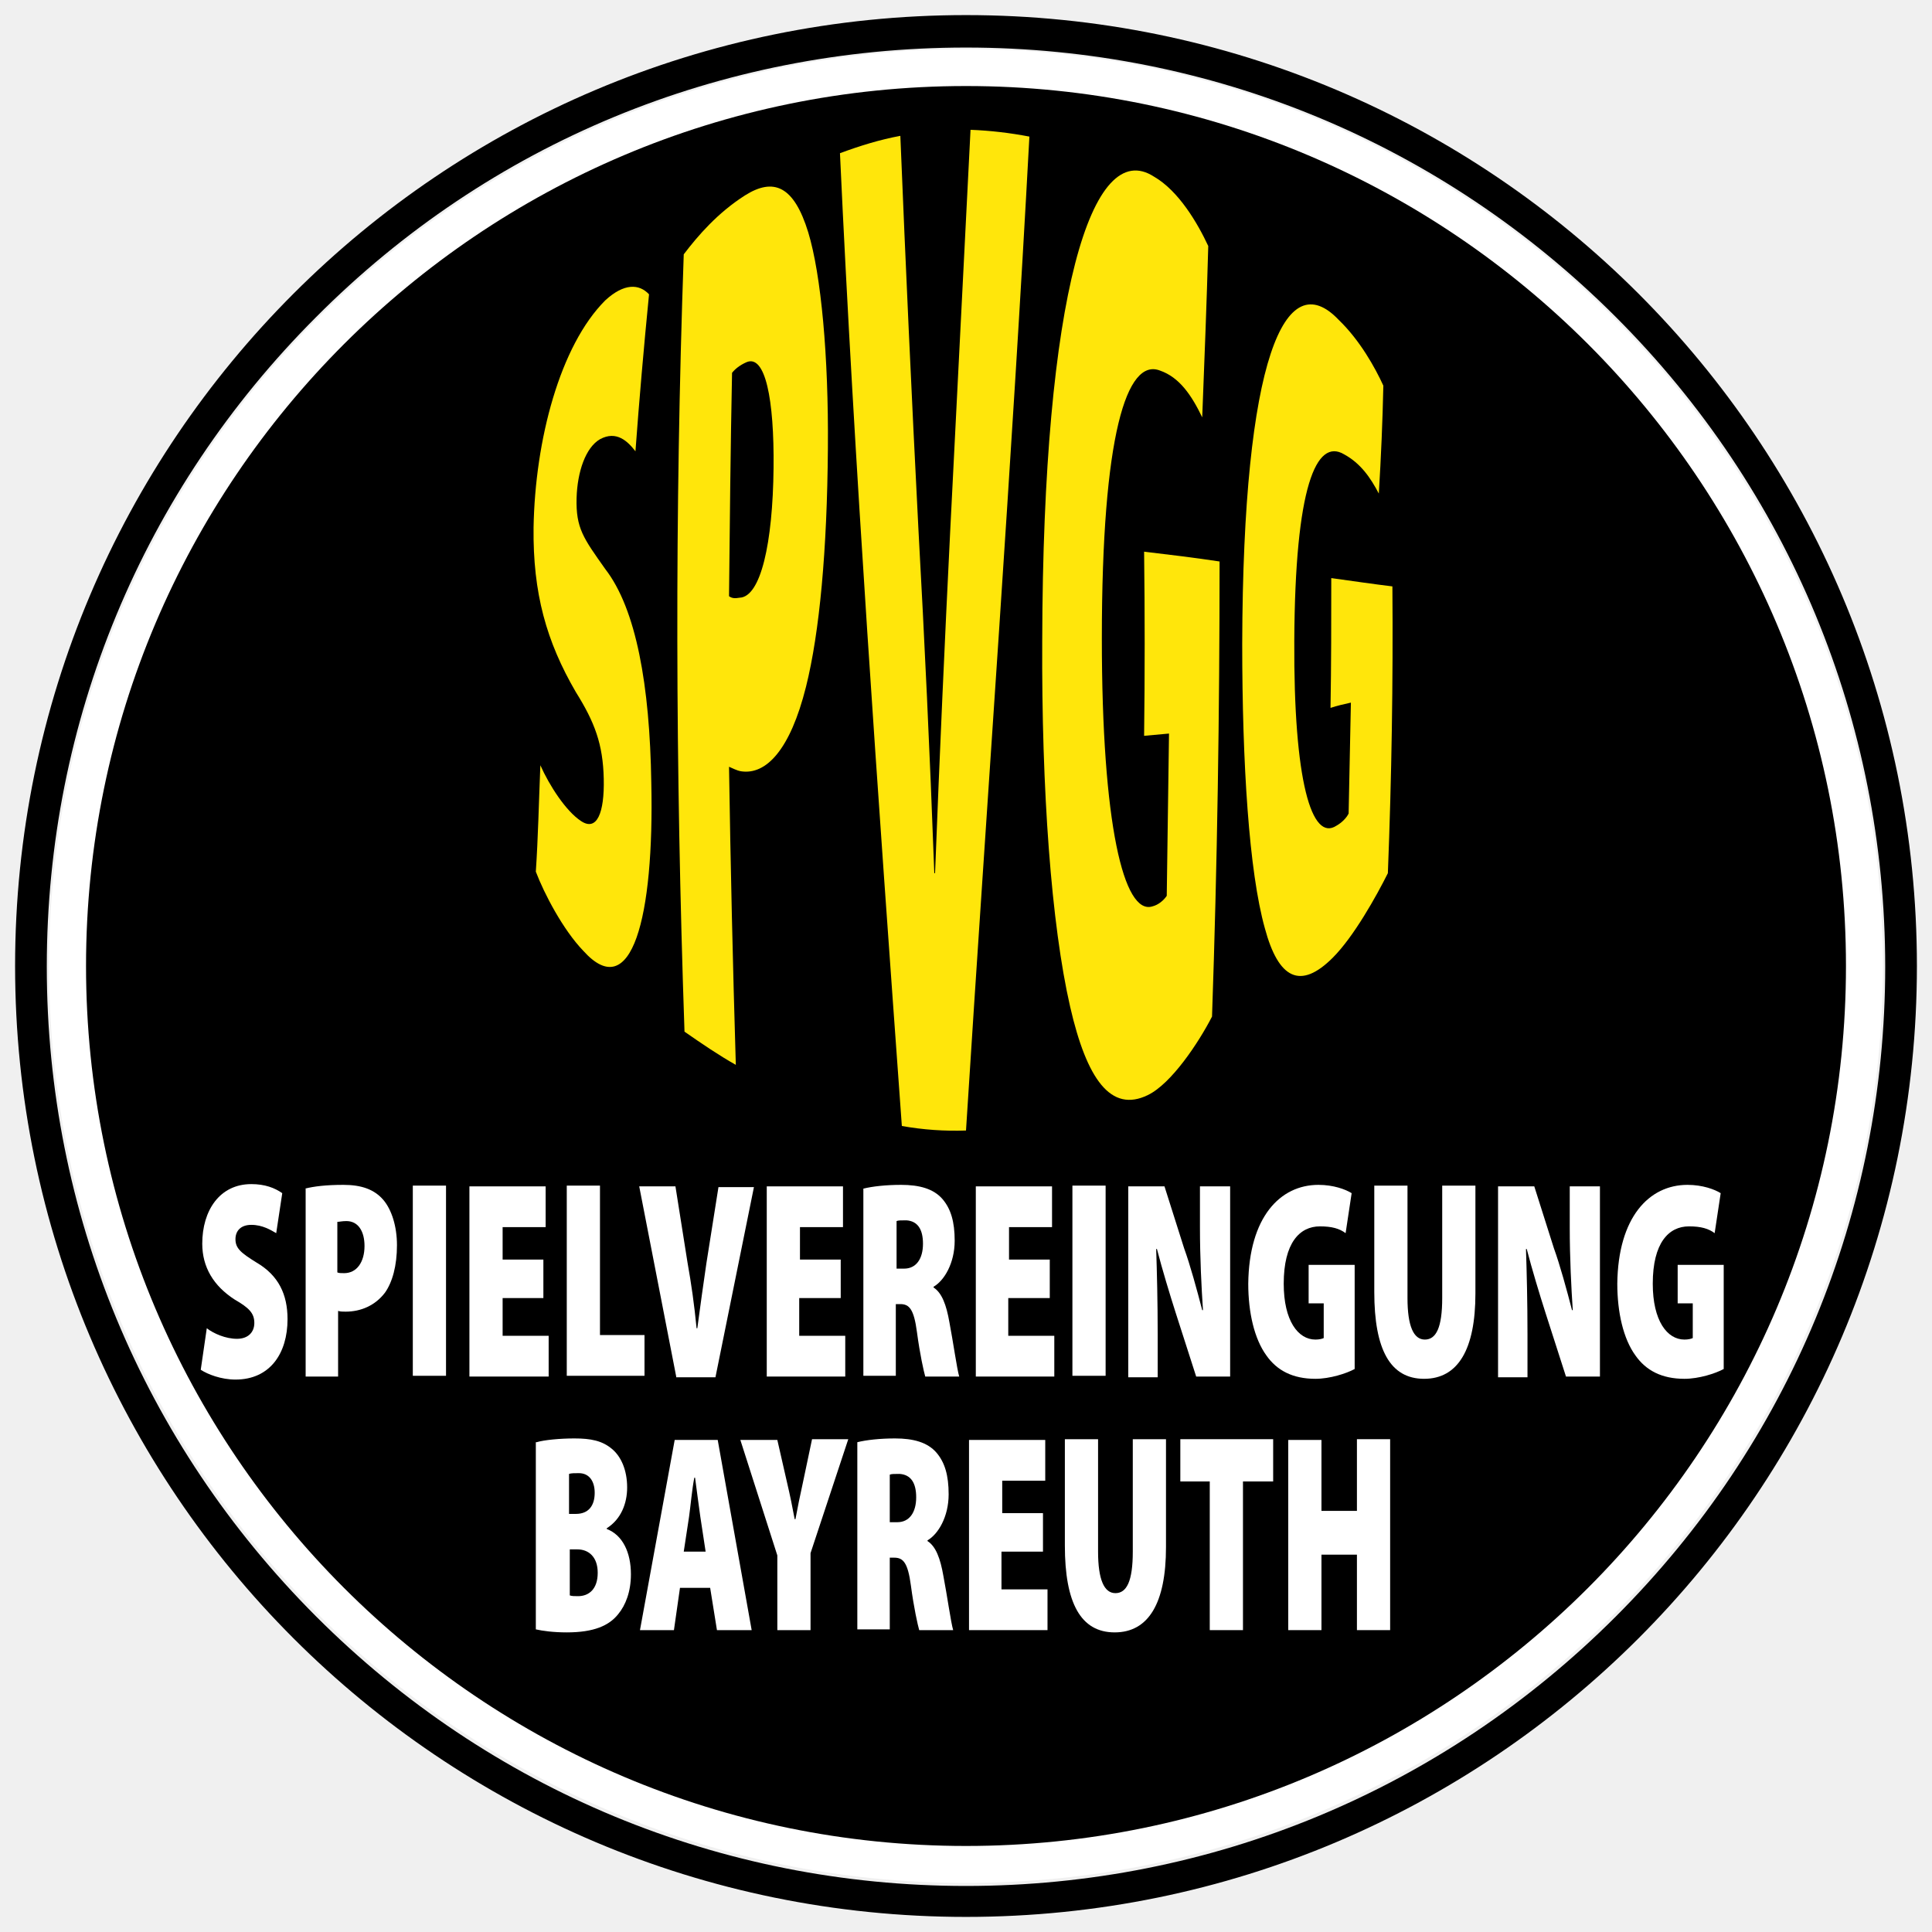
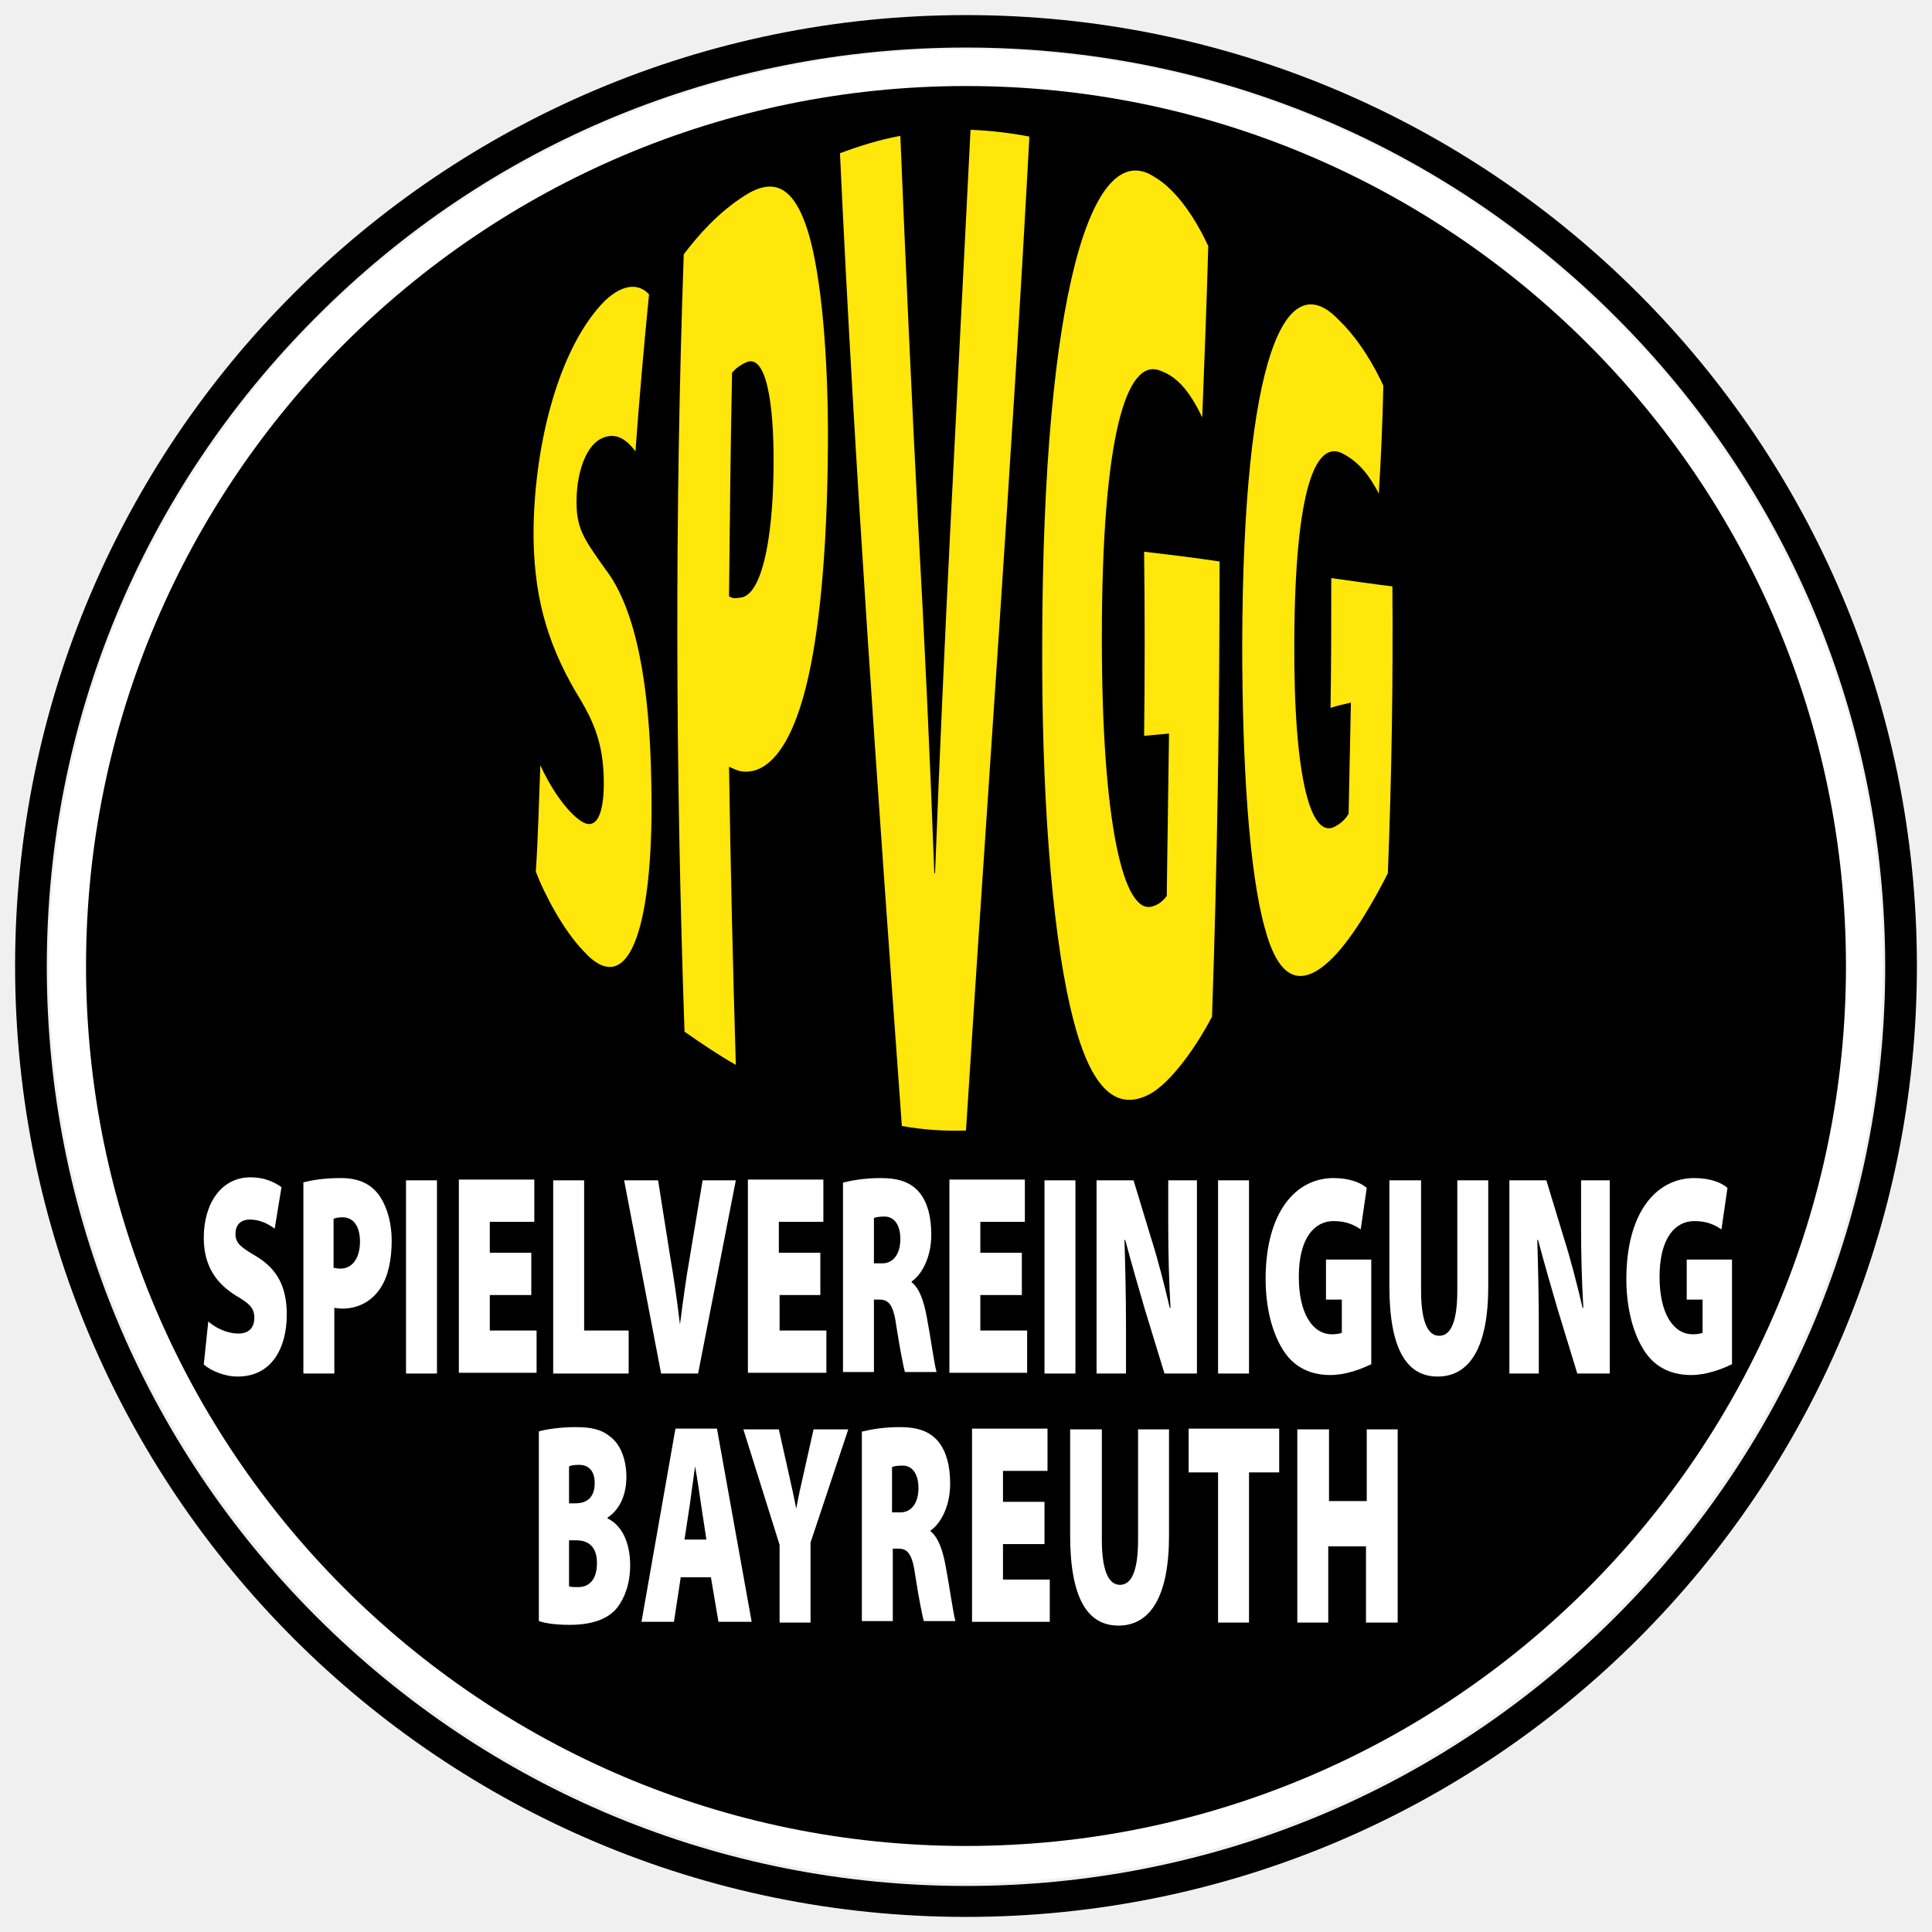
<svg xmlns="http://www.w3.org/2000/svg" version="1.1" id="Layer_2" x="0px" y="0px" width="256px" height="256px" viewBox="0 0 256 256" style="enable-background:new 0 0 256 256;" xml:space="preserve">
  <style type="text/css">
	.st0{fill:#FFFFFF;}
	.st1{fill:#54B948;}
	.st2{fill:#1D8C8E;}
	.st3{fill:#14DEAC;}
	.st4{fill:#1466AC;}
	.st5{fill:#757575;}
	.st6{fill:#B69442;}
	.st7{fill:#1A234D;}
	.st8{fill:#AA0629;}
	.st9{fill:#FF4A49;}
	.st10{fill:#3C6643;}
	.st11{fill:none;stroke:#FF4A49;stroke-miterlimit:10;}
	.st12{fill:#E70084;}
	.st13{fill:#508A72;}
	.st14{fill:#01A663;}
	.st15{fill:#015297;}
	.st16{fill:#B0B0B0;}
	.st17{fill:#E1062F;}
	.st18{fill:#D80000;stroke:#FFFFFF;stroke-width:2;stroke-miterlimit:10;}
	.st19{fill:#D80000;}
	.st20{fill:#8ABE23;}
	.st21{fill:#1D1D1B;}
	.st22{fill:#FEFEFE;}
	.st23{fill:#FF0000;}
	.st24{fill:#FF1D1B;}
	.st25{fill:#6DB2DE;}
	.st26{fill:#FF1D25;}
	.st27{fill:#FFDA00;}
	.st28{fill:#024D9E;}
	.st29{fill:#6B97C6;}
	.st30{fill:#000078;}
	.st31{fill:none;stroke:#FFFFFF;stroke-width:6;stroke-linecap:round;stroke-miterlimit:10;}
	.st32{fill:#FFEE34;}
	.st33{fill:none;stroke:#000000;stroke-width:4;stroke-miterlimit:10;}
	.st34{fill:#D11E24;}
	.st35{fill:#D71F26;}
	.st36{fill:#020000;}
	.st37{fill:none;stroke:#000000;stroke-width:2;stroke-miterlimit:10;}
	.st38{clip-path:url(#SVGID_2_);}
	.st39{fill:#00317D;}
	.st40{fill:#00737D;}
	.st41{fill:#ED1C24;}
	.st42{fill:#2678C7;}
	.st43{fill:#1853A6;}
	.st44{fill:#CB0000;}
	.st45{fill:#E61C21;}
	.st46{clip-path:url(#SVGID_4_);}
	.st47{fill:#6BDEF1;}
	.st48{clip-path:url(#SVGID_6_);}
	.st49{fill:#0165B2;}
	.st50{fill:#DE1134;}
	.st51{fill:#00A668;}
- 	.st52{fill:#FFE60B;}
- 	.st53{fill:#843D00;stroke:#000000;stroke-miterlimit:10;}
- 	.st54{fill:#EC1F27;}
- 	.st55{fill:#162984;}
- 	.st56{fill:#1853A6;stroke:#1853A6;stroke-miterlimit:10;}
- 	.st57{fill:none;}
- 	.st58{fill:none;stroke:#1853A6;stroke-width:0.9;stroke-miterlimit:10;}
- 	.st59{fill:#1853A6;stroke:#1853A6;stroke-width:0.9;stroke-miterlimit:10;}
- 	.st60{fill:#B5985A;}
- 	.st61{fill:#FFE60B;stroke:#000000;stroke-width:6;stroke-miterlimit:10;}
- 	.st62{fill:#008DCD;}
+ 	.st52{fill:#843D00;stroke:#000000;stroke-miterlimit:10;}
+ 	.st53{fill:#EC1F27;}
+ 	.st54{fill:#162984;}
+ 	.st55{fill:#1853A6;stroke:#1853A6;stroke-miterlimit:10;}
+ 	.st56{fill:none;}
+ 	.st57{fill:none;stroke:#1853A6;stroke-width:0.9;stroke-miterlimit:10;}
+ 	.st58{fill:#1853A6;stroke:#1853A6;stroke-width:0.9;stroke-miterlimit:10;}
+ 	.st59{fill:#B5985A;}
+ 	.st60{fill:#FFE60B;stroke:#000000;stroke-width:6;stroke-miterlimit:10;}
+ 	.st61{fill:#008DCD;}
+ 	.st62{fill:#FFE60B;}
	.st63{fill:#009939;}
	.st64{fill:#2E3092;}
	.st65{fill:#EE3224;}
	.st66{fill:#005BAB;}
	.st67{fill:#D30027;}
	.st68{fill:#FFFFFF;stroke:#D30027;stroke-width:10;stroke-miterlimit:10;}
	.st69{fill:#E81C2F;}
	.st70{fill:#DC032B;}
	.st71{fill:#F25448;}
	.st72{fill:#FFFFFF;stroke:#F25448;stroke-width:6;stroke-miterlimit:10;}
	.st73{fill:#05A08D;}
	.st74{fill:#1875CE;}
	.st75{fill:#D72427;}
	.st76{fill:#004993;}
	.st77{fill:#007BB0;}
	.st78{fill:#FFEB00;}
	.st79{fill:#664A9E;}
	.st80{fill:#F4C701;}
	.st81{fill:#EBBE12;}
	.st82{fill:#44B3DB;}
	.st83{fill:#F6FF82;}
	.st84{fill:#FFC918;}
	.st85{fill:#0361A4;}
	.st86{fill:#009FE3;}
	.st87{fill:#E30217;}
	.st88{fill:#FDEA00;}
	.st89{fill:#E91B00;}
	.st90{fill:#2B2763;}
	.st91{fill:#EE1A22;}
	.st92{fill:#F1AA25;}
	.st93{fill:#93000C;}
	.st94{fill:none;stroke:#1D1D1B;stroke-width:4;}
	.st95{fill:#3E4E70;}
	.st96{fill:#096CB6;}
	.st97{fill:#0559A8;}
	.st98{fill:#F9ED1A;}
	.st99{fill:#949494;}
	.st100{fill:#FFD033;}
	.st101{fill:#243D89;}
	.st102{fill:#F8C936;}
	.st103{fill:#D44128;}
	.st104{fill:#ED1B23;}
	.st105{fill:#0C529C;}
	.st106{fill:#E31E24;}
	.st107{fill:#0263B0;}
	.st108{fill:#007AC2;}
	.st109{fill:#EF3D1F;}
	.st110{fill:#EE1C24;}
	.st111{fill:#FDEA00;stroke:#000000;stroke-width:0.651;}
	.st112{fill:#FDEA00;stroke:#000000;stroke-width:0.698;}
	.st113{fill:#46A0BE;}
	.st114{fill:#005FA5;}
	.st115{fill:#00904C;}
	.st116{fill:#E21F26;}
	.st117{fill:#FD0001;}
	.st118{fill:#0066B3;}
	.st119{fill:#E20019;}
	.st120{fill:#0171BC;}
	.st121{fill:#01305D;}
	.st122{fill:#1B7EE9;}
	.st123{fill:#BA0D0B;}
	.st124{fill:none;stroke:#000000;stroke-width:3;stroke-miterlimit:10;}
	.st125{fill:#FFFFFF;stroke:#000000;stroke-width:0.884;stroke-miterlimit:10;}
	.st126{fill:#FFFFFF;stroke:#000000;stroke-width:0.976;stroke-miterlimit:10;}
	.st127{fill:#0053A1;}
	.st128{fill:#FFE100;}
	.st129{fill:#FFE500;}
	.st130{fill:none;stroke:#FFE500;stroke-width:2;stroke-miterlimit:10;}
	.st131{fill:#01AFF3;}
	.st132{fill:#ED1B28;}
	.st133{fill:#E2000A;}
</style>
  <g>
    <g>
-       <path class="st0" d="M128,249.5C61,249.5,6.5,195,6.5,128S61,6.5,128,6.5S249.5,61,249.5,128S195,249.5,128,249.5z" />
-       <path d="M128,244.6c-64.3,0-116.6-52.3-116.6-116.6S63.7,11.4,128,11.4S244.6,63.7,244.6,128S192.3,244.6,128,244.6z" />
-       <path d="M128,6.3c32.5,0,63.1,12.7,86.1,35.7c23,23,35.7,53.6,35.7,86.1s-12.7,63.1-35.7,86.1c-23,23-53.6,35.7-86.1,35.7    s-63.1-12.7-86.1-35.7c-23-23-35.7-53.6-35.7-86.1s12.7-63.1,35.7-86.1C64.9,18.9,95.5,6.3,128,6.3 M128,2C58.4,2,2,58.4,2,128    s56.4,126,126,126s126-56.4,126-126S197.6,2,128,2L128,2z" />
+       <g>
+         <path class="st0" d="M128,249.5C61,249.5,6.5,195,6.5,128S61,6.5,128,6.5S249.5,61,249.5,128S195,249.5,128,249.5z" />
+         <path d="M128,244.6c-64.3,0-116.6-52.3-116.6-116.6S63.7,11.4,128,11.4S244.6,63.7,244.6,128S192.3,244.6,128,244.6z" />
+         <path d="M128,6.3c32.5,0,63.1,12.7,86.1,35.7c23,23,35.7,53.6,35.7,86.1s-12.7,63.1-35.7,86.1c-23,23-53.6,35.7-86.1,35.7     s-63.1-12.7-86.1-35.7c-23-23-35.7-53.6-35.7-86.1s12.7-63.1,35.7-86.1C64.9,18.9,95.5,6.3,128,6.3 M128,2C58.4,2,2,58.4,2,128     s56.4,126,126,126s126-56.4,126-126S197.6,2,128,2L128,2z" />
+       </g>
+       <g>
+         <path class="st62" d="M71.6,101.4c1.2,2.7,3.4,6.1,5.4,7.4c2.1,1.4,3.1-1.1,3-5.6c-0.1-4.6-1.2-7.5-3.7-11.5     c-3.9-6.7-5.7-13.1-5.6-21.8c0.2-11.6,3.5-24.1,9.5-30.1c2.5-2.3,4.5-2.2,5.8-0.8c-0.7,7.1-1.3,14-1.8,20.8     c-1-1.3-2.5-2.8-4.7-1.6c-1.9,1.1-3,4.3-3.1,7.8c-0.1,4,0.9,5.3,3.8,9.4c4.1,5.3,5.9,15.4,6.1,28.3c0.4,17.9-2.6,29.4-9,22.3     c-2.7-2.8-5.2-7.6-6.3-10.5C71.3,111,71.4,106.3,71.6,101.4z" />
+         <path class="st62" d="M90.6,33.7c1.9-2.5,4.5-5.5,8.1-7.8c3.8-2.4,6.5-1.3,8.4,4.9c1.7,5.6,2.7,16.4,2.6,28.6     c-0.1,13.5-1.1,24.4-2.9,31.6c-2.1,8.4-5.3,11.7-8.6,11.2c-0.6-0.1-1.1-0.4-1.6-0.6c0.2,13.1,0.5,26.2,0.9,39.5     c-2.3-1.3-4.5-2.8-6.8-4.4C89.5,101.8,89.4,67.9,90.6,33.7z M96.6,79c0.4,0.3,0.8,0.3,1.4,0.2c2.8-0.1,4.4-7.2,4.5-17.2     c0.1-9.1-1.1-15.1-3.6-14c-0.9,0.4-1.5,0.9-1.9,1.4C96.8,59.3,96.7,69.2,96.6,79z" />
+         <path class="st62" d="M119.5,149.2c-3.2-44.2-6.3-87.7-8.2-128.9c2.7-1,5.3-1.8,8-2.3c0.7,17.2,1.5,34.7,2.4,52.2     c0.8,14.5,1.5,29.2,2.1,45.5c0,0,0.1,0,0.1,0c0.6-15.7,1.3-31.1,2-45.2c0.9-17.8,1.8-35.6,2.7-53.3c2.6,0.1,5.2,0.4,7.8,0.9     c-2.3,42.9-5.6,87.5-8.4,131.7C125.2,149.9,122.3,149.7,119.5,149.2z" />
+         <path class="st62" d="M160.6,134.7c-1.8,3.5-5.4,8.9-8.5,10.4c-4.9,2.4-8.1-2.1-10.3-11.7c-2.5-10.9-3.8-28.7-3.7-48.5     c0.1-46,6.6-66.8,14.8-61.5c3.3,1.9,5.8,6.2,7.2,9.2c-0.2,7.4-0.5,15-0.8,22.7c-1.4-2.9-3-5.3-5.6-6.2c-4.4-1.7-7.7,8.5-7.7,35.5     c0,24.6,2.9,36.7,6.7,35.5c0.8-0.2,1.5-0.8,1.9-1.4c0.1-7.2,0.2-14.4,0.3-21.5c-1.1,0.1-2.2,0.2-3.3,0.3c0.1-8.1,0.1-16.3,0-24.4     c3.4,0.4,6.7,0.8,10,1.3C161.6,94.4,161.3,114.4,160.6,134.7z" />
+         <path class="st62" d="M183.9,115.7c-1.5,3-4.5,8.4-7.3,11.2c-4.3,4.3-7.2,2.8-9-3.9c-2.1-7.5-3-21.8-3-37.7     c0.1-37.8,5.7-50.4,12.8-42.9c2.8,2.7,4.8,6.3,5.9,8.7c-0.1,4.7-0.3,9.4-0.6,14.3c-1.1-2.1-2.4-4-4.6-5.2     c-3.7-2.2-6.5,4.3-6.6,24.7c-0.1,18.6,2.3,26.7,5.6,24.5c0.7-0.4,1.3-1,1.6-1.6c0.1-4.9,0.2-9.8,0.3-14.7     c-0.9,0.2-1.8,0.4-2.7,0.7c0.1-5.7,0.1-11.5,0.1-17.2c2.9,0.4,5.6,0.8,8.1,1.1C184.6,90.4,184.4,102.9,183.9,115.7z" />
+       </g>
    </g>
    <g>
-       <path class="st52" d="M71.6,101.4c1.2,2.7,3.4,6.1,5.4,7.4c2.1,1.4,3.1-1.1,3-5.6c-0.1-4.6-1.2-7.5-3.7-11.5    c-3.9-6.7-5.7-13.1-5.6-21.8c0.2-11.6,3.5-24.1,9.5-30.1c2.5-2.3,4.5-2.2,5.8-0.8c-0.7,7.1-1.3,14-1.8,20.8    c-1-1.3-2.5-2.8-4.7-1.6c-1.9,1.1-3,4.3-3.1,7.8c-0.1,4,0.9,5.3,3.8,9.4c4.1,5.3,5.9,15.4,6.1,28.3c0.4,17.9-2.6,29.4-9,22.3    c-2.7-2.8-5.2-7.6-6.3-10.5C71.3,111,71.4,106.3,71.6,101.4z" />
-       <path class="st52" d="M90.6,33.7c1.9-2.5,4.5-5.5,8.1-7.8c3.8-2.4,6.5-1.3,8.4,4.9c1.7,5.6,2.7,16.4,2.6,28.6    c-0.1,13.5-1.1,24.4-2.9,31.6c-2.1,8.4-5.3,11.7-8.6,11.2c-0.6-0.1-1.1-0.4-1.6-0.6c0.2,13.1,0.5,26.2,0.9,39.5    c-2.3-1.3-4.5-2.8-6.8-4.4C89.5,101.8,89.4,67.9,90.6,33.7z M96.6,79c0.4,0.3,0.8,0.3,1.4,0.2c2.8-0.1,4.4-7.2,4.5-17.2    c0.1-9.1-1.1-15.1-3.6-14c-0.9,0.4-1.5,0.9-1.9,1.4C96.8,59.3,96.7,69.2,96.6,79z" />
-       <path class="st52" d="M119.5,149.2c-3.2-44.2-6.3-87.7-8.2-128.9c2.7-1,5.3-1.8,8-2.3c0.7,17.2,1.5,34.7,2.4,52.2    c0.8,14.5,1.5,29.2,2.1,45.5c0,0,0.1,0,0.1,0c0.6-15.7,1.3-31.1,2-45.2c0.9-17.8,1.8-35.6,2.7-53.3c2.6,0.1,5.2,0.4,7.8,0.9    c-2.3,42.9-5.6,87.5-8.4,131.7C125.2,149.9,122.3,149.7,119.5,149.2z" />
-       <path class="st52" d="M160.6,134.7c-1.8,3.5-5.4,8.9-8.5,10.4c-4.9,2.4-8.1-2.1-10.3-11.7c-2.5-10.9-3.8-28.7-3.7-48.5    c0.1-46,6.6-66.8,14.8-61.5c3.3,1.9,5.8,6.2,7.2,9.2c-0.2,7.4-0.5,15-0.8,22.7c-1.4-2.9-3-5.3-5.6-6.2c-4.4-1.7-7.7,8.5-7.7,35.5    c0,24.6,2.9,36.7,6.7,35.5c0.8-0.2,1.5-0.8,1.9-1.4c0.1-7.2,0.2-14.4,0.3-21.5c-1.1,0.1-2.2,0.2-3.3,0.3c0.1-8.1,0.1-16.3,0-24.4    c3.4,0.4,6.7,0.8,10,1.3C161.6,94.4,161.3,114.4,160.6,134.7z" />
-       <path class="st52" d="M183.9,115.7c-1.5,3-4.5,8.4-7.3,11.2c-4.3,4.3-7.2,2.8-9-3.9c-2.1-7.5-3-21.8-3-37.7    c0.1-37.8,5.7-50.4,12.8-42.9c2.8,2.7,4.8,6.3,5.9,8.7c-0.1,4.7-0.3,9.4-0.6,14.3c-1.1-2.1-2.4-4-4.6-5.2    c-3.7-2.2-6.5,4.3-6.6,24.7c-0.1,18.6,2.3,26.7,5.6,24.5c0.7-0.4,1.3-1,1.6-1.6c0.1-4.9,0.2-9.8,0.3-14.7    c-0.9,0.2-1.8,0.4-2.7,0.7c0.1-5.7,0.1-11.5,0.1-17.2c2.9,0.4,5.6,0.8,8.1,1.1C184.6,90.4,184.4,102.9,183.9,115.7z" />
-     </g>
-     <g>
-       <path class="st0" d="M27.4,176c0.9,0.7,2.5,1.4,4,1.4c1.5,0,2.3-0.9,2.3-2.1c0-1.3-0.7-2-2.6-3.1c-2.8-1.8-4.3-4.3-4.3-7.4    c0-4.4,2.3-7.9,6.5-7.9c1.8,0,3.1,0.5,4.1,1.2l-0.8,5.3c-0.7-0.4-1.8-1.1-3.3-1.1c-1.4,0-2.1,0.8-2.1,1.9c0,1.2,0.7,1.8,2.8,3.1    c2.9,1.7,4.1,4.2,4.1,7.5c0,4.5-2.3,8-6.9,8c-1.9,0-3.7-0.7-4.6-1.3L27.4,176z" />
-       <path class="st0" d="M40.4,157.5c1.2-0.3,2.8-0.5,5.1-0.5c2.4,0,4.1,0.6,5.3,2c1.1,1.3,1.8,3.5,1.8,6c0,2.7-0.6,4.9-1.6,6.3    c-1.3,1.7-3.2,2.5-5.2,2.5c-0.4,0-0.7,0-1-0.1v8.7h-4.3V157.5z M44.7,168.6c0.2,0.1,0.5,0.1,0.9,0.1c1.7,0,2.7-1.5,2.7-3.6    c0-1.9-0.8-3.3-2.4-3.3c-0.6,0-0.9,0.1-1.2,0.1V168.6z" />
-       <path class="st0" d="M59.1,157.1v25.2h-4.4v-25.2H59.1z" />
-       <path class="st0" d="M72,172h-5.4v5h6.1v5.4H62.2v-25.2h10.1v5.4h-5.7v4.3H72V172z" />
-       <path class="st0" d="M75.1,157.1h4.4v19.8h5.9v5.4H75.1V157.1z" />
-       <path class="st0" d="M89.6,182.4l-4.9-25.2h4.8l1.6,10.1c0.5,2.8,0.9,5.6,1.2,8.7h0.1c0.4-3,0.8-5.9,1.2-8.6l1.6-10.1h4.7    l-5.1,25.2H89.6z" />
-       <path class="st0" d="M111.3,172h-5.4v5h6.1v5.4h-10.4v-25.2h10.1v5.4h-5.7v4.3h5.4V172z" />
-       <path class="st0" d="M114.4,157.5c1.2-0.3,3-0.5,5-0.5c2.4,0,4.3,0.5,5.5,1.9c1.1,1.3,1.6,3,1.6,5.5c0,3-1.4,5.3-2.8,6.1v0.1    c1.1,0.7,1.7,2.3,2.1,4.6c0.5,2.6,1,6.2,1.3,7.2h-4.5c-0.2-0.7-0.7-2.9-1.1-5.9c-0.4-3-1-3.7-2.2-3.7h-0.6v9.5h-4.3V157.5z     M118.8,168.1h1c1.6,0,2.5-1.3,2.5-3.3c0-1.9-0.7-3-2.2-3.1c-0.7,0-1.1,0-1.3,0.1V168.1z" />
-       <path class="st0" d="M139,172h-5.4v5h6.1v5.4h-10.4v-25.2h10.1v5.4h-5.7v4.3h5.4V172z" />
-       <path class="st0" d="M146.5,157.1v25.2h-4.4v-25.2H146.5z" />
-       <path class="st0" d="M149.5,182.4v-25.2h4.8l2.6,8.2c0.8,2.2,1.7,5.5,2.4,8.2h0.1c-0.2-3-0.4-6.9-0.4-11v-5.4h4v25.2h-4.5    l-2.7-8.4c-0.8-2.5-1.8-5.8-2.5-8.5h-0.1c0.1,3,0.2,7,0.2,11.3v5.7H149.5z" />
-       <path class="st0" d="M179.5,181.4c-1.1,0.6-3.3,1.3-5.2,1.3c-3,0-5.1-1.1-6.5-3.1c-1.6-2.2-2.4-5.7-2.4-9.5    c0.1-8.8,4.2-13.1,9.3-13.1c2,0,3.6,0.6,4.4,1.1l-0.8,5.3c-0.8-0.6-1.8-0.9-3.4-0.9c-2.7,0-4.8,2.2-4.8,7.6c0,4.9,1.9,7.4,4.2,7.4    c0.5,0,0.9-0.1,1.1-0.2v-4.6h-2v-5.1h6.1V181.4z" />
-       <path class="st0" d="M186.5,157.1V172c0,3.7,0.8,5.5,2.3,5.5c1.5,0,2.3-1.6,2.3-5.5v-14.9h4.4v14.3c0,7.4-2.3,11.3-6.8,11.3    c-4.5,0-6.6-3.9-6.6-11.5v-14.1H186.5z" />
-       <path class="st0" d="M198.5,182.4v-25.2h4.8l2.6,8.2c0.8,2.2,1.7,5.5,2.4,8.2h0.1c-0.2-3-0.4-6.9-0.4-11v-5.4h4v25.2h-4.5    l-2.7-8.4c-0.8-2.5-1.8-5.8-2.5-8.5h-0.1c0.1,3,0.2,7,0.2,11.3v5.7H198.5z" />
-       <path class="st0" d="M228.4,181.4c-1.1,0.6-3.3,1.3-5.2,1.3c-3,0-5.1-1.1-6.5-3.1c-1.6-2.2-2.4-5.7-2.4-9.5    c0.1-8.8,4.2-13.1,9.3-13.1c2,0,3.6,0.6,4.4,1.1l-0.8,5.3c-0.8-0.6-1.8-0.9-3.4-0.9c-2.7,0-4.8,2.2-4.8,7.6c0,4.9,1.9,7.4,4.2,7.4    c0.5,0,0.9-0.1,1.1-0.2v-4.6h-2v-5.1h6.1V181.4z" />
-       <path class="st0" d="M71.1,191.1c1-0.3,3.1-0.5,5-0.5c2.2,0,3.7,0.3,5,1.4c1.2,1,2,2.8,2,5.1c0,2.1-0.8,4.2-2.7,5.4v0.1    c2.1,0.8,3.2,3.1,3.2,6c0,2.3-0.7,4.1-1.7,5.3c-1.2,1.5-3.2,2.4-6.8,2.4c-1.8,0-3.2-0.2-4.1-0.4V191.1z M75.5,200.6h0.8    c1.7,0,2.5-1.1,2.5-2.8c0-1.5-0.7-2.6-2.1-2.6c-0.6,0-1,0-1.3,0.1V200.6z M75.5,211.4c0.3,0.1,0.6,0.1,1.1,0.1    c1.4,0,2.6-0.9,2.6-3.1c0-2.1-1.2-3.1-2.7-3.1h-1V211.4z" />
-       <path class="st0" d="M90.1,210.4l-0.8,5.6h-4.5l4.6-25.2h5.7l4.5,25.2H95l-0.9-5.6H90.1z M93.5,205.6l-0.7-4.6    c-0.2-1.4-0.5-3.7-0.7-5.2H92c-0.3,1.5-0.5,3.8-0.7,5.2l-0.7,4.6H93.5z" />
-       <path class="st0" d="M103,216v-9.9l-4.9-15.3h4.9l1.3,5.7c0.4,1.7,0.7,3.2,1,4.8h0.1c0.3-1.6,0.6-3.1,1-4.9l1.2-5.7h4.8l-5,15.1    V216H103z" />
-       <path class="st0" d="M113.6,191.1c1.2-0.3,3-0.5,5-0.5c2.4,0,4.3,0.5,5.5,1.9c1.1,1.3,1.6,3,1.6,5.5c0,3-1.4,5.3-2.8,6.1v0.1    c1.1,0.7,1.7,2.3,2.1,4.6c0.5,2.6,1,6.2,1.3,7.2h-4.5c-0.2-0.7-0.7-2.9-1.1-5.9c-0.4-3-1-3.7-2.2-3.7h-0.6v9.5h-4.3V191.1z     M117.9,201.7h1c1.6,0,2.5-1.3,2.5-3.3c0-1.9-0.7-3-2.2-3.1c-0.7,0-1.1,0-1.3,0.1V201.7z" />
-       <path class="st0" d="M138.1,205.6h-5.4v5h6.1v5.4h-10.4v-25.2h10.1v5.4h-5.7v4.3h5.4V205.6z" />
-       <path class="st0" d="M145.5,190.7v14.9c0,3.7,0.8,5.5,2.3,5.5c1.5,0,2.3-1.6,2.3-5.5v-14.9h4.4V205c0,7.4-2.3,11.3-6.8,11.3    c-4.5,0-6.6-3.9-6.6-11.5v-14.1H145.5z" />
-       <path class="st0" d="M160.3,196.3h-3.9v-5.6h12.3v5.6h-4V216h-4.4V196.3z" />
-       <path class="st0" d="M175.1,190.7v9.5h4.7v-9.5h4.4V216h-4.4v-10h-4.7v10h-4.4v-25.2H175.1z" />
+       <path class="st0" d="M27.6,175.1c0.9,0.8,2.4,1.6,4,1.6c1.4,0,2.1-0.8,2.1-2.1c0-1.3-0.7-1.9-2.4-2.9c-2.6-1.6-4.3-3.9-4.3-7.7    c0-4.5,2.3-8,6.2-8c1.8,0,3.1,0.6,4.1,1.3l-0.9,5.5c-0.7-0.5-1.8-1.2-3.3-1.2c-1.3,0-1.9,0.8-1.9,1.9c0,1.3,0.8,1.8,2.8,3    c2.8,1.7,4,4.1,4,7.7c0,4.4-2,8.2-6.5,8.2c-1.8,0-3.6-0.8-4.5-1.6L27.6,175.1z" />
+       <path class="st0" d="M40.1,156.7c1.1-0.3,2.7-0.6,5.1-0.6c2.2,0,3.8,0.7,4.9,2.1c1,1.3,1.8,3.5,1.8,6.2c0,2.6-0.5,4.8-1.5,6.3    c-1.2,1.8-3,2.7-5.1,2.7c-0.4,0-0.8-0.1-1-0.1v8.7h-4.1V156.7z M44.2,168c0.2,0,0.5,0.1,0.9,0.1c1.6,0,2.6-1.4,2.6-3.6    c0-1.9-0.8-3.2-2.3-3.2c-0.6,0-1,0.1-1.2,0.2V168z" />
+       <path class="st0" d="M57.9,156.4V182h-4.1v-25.6H57.9z" />
+       <path class="st0" d="M70.4,171.6h-5.5v4.7h6.2v5.6H60.8v-25.6h10v5.6h-5.9v4.1h5.5V171.6z" />
+       <path class="st0" d="M73.3,156.4h4.1v19.9h5.9v5.7h-10V156.4z" />
+       <path class="st0" d="M87.6,182l-4.9-25.6h4.5l1.6,10.1c0.5,2.9,0.9,5.7,1.3,9h0c0.4-3.1,0.8-6.1,1.3-8.9l1.7-10.2h4.4l-5,25.6    H87.6z" />
+       <path class="st0" d="M108.8,171.6h-5.5v4.7h6.2v5.6H99.1v-25.6h10v5.6h-5.9v4.1h5.5V171.6z" />
+       <path class="st0" d="M111.7,156.7c1.2-0.3,2.9-0.6,5-0.6c2.3,0,4,0.5,5.2,2c1,1.3,1.5,3.1,1.5,5.5c0,3.2-1.4,5.4-2.6,6.2v0.1    c1,0.8,1.6,2.4,2,4.6c0.5,2.6,1,6.3,1.3,7.3h-4.2c-0.2-0.8-0.6-2.7-1.1-5.9c-0.4-3-1-3.7-2.3-3.7h-0.7v9.6h-4.1V156.7z     M115.8,167.4h1.1c1.5,0,2.4-1.3,2.4-3.2c0-1.9-0.8-3-2.1-3c-0.8,0-1.2,0.1-1.4,0.2V167.4z" />
+       <path class="st0" d="M135.4,171.6h-5.5v4.7h6.2v5.6h-10.3v-25.6h10v5.6h-5.9v4.1h5.5V171.6z" />
+       <path class="st0" d="M142.5,156.4V182h-4.1v-25.6H142.5z" />
+       <path class="st0" d="M145.3,182v-25.6h4.9l2.4,7.9c0.8,2.5,1.7,6,2.4,9h0.1c-0.2-3.4-0.3-7-0.3-10.8v-6.1h3.8V182h-4.3l-2.6-8.5    c-0.8-2.7-1.8-6.2-2.6-9.2h-0.1c0.1,3.5,0.2,7.3,0.2,11.4v6.3H145.3z" />
+       <path class="st0" d="M165.5,156.4V182h-4.1v-25.6H165.5z" />
+       <path class="st0" d="M181.6,180.8c-1.2,0.6-3.3,1.4-5.3,1.4c-3,0-5.1-1.3-6.4-3.5c-1.4-2.3-2.2-5.6-2.2-9.2c0-8.9,4-13.4,9-13.4    c2.1,0,3.6,0.6,4.4,1.3l-0.8,5.5c-0.9-0.6-1.9-1.1-3.6-1.1c-2.5,0-4.6,2.2-4.6,7.4c0,4.8,1.8,7.6,4.4,7.6c0.6,0,1.1-0.1,1.3-0.2    v-4.4h-2.1v-5.3h6V180.8z" />
+       <path class="st0" d="M188.3,156.4v14.6c0,3.9,0.8,6,2.4,6c1.6,0,2.4-2,2.4-6v-14.6h4.1v14.1c0,7.9-2.4,11.9-6.7,11.9    c-4.2,0-6.4-3.8-6.4-12v-14H188.3z" />
+       <path class="st0" d="M200,182v-25.6h4.9l2.4,7.9c0.8,2.5,1.7,6,2.4,9h0.1c-0.2-3.4-0.3-7-0.3-10.8v-6.1h3.8V182h-4.3l-2.6-8.5    c-0.8-2.7-1.8-6.2-2.6-9.2h-0.1c0.1,3.5,0.2,7.3,0.2,11.4v6.3H200z" />
+       <path class="st0" d="M229.4,180.8c-1.2,0.6-3.3,1.4-5.3,1.4c-3,0-5.1-1.3-6.4-3.5c-1.4-2.3-2.2-5.6-2.2-9.2c0-8.9,4-13.4,9-13.4    c2.1,0,3.6,0.6,4.4,1.3l-0.8,5.5c-0.9-0.6-1.9-1.1-3.6-1.1c-2.5,0-4.6,2.2-4.6,7.4c0,4.8,1.8,7.6,4.4,7.6c0.6,0,1.1-0.1,1.3-0.2    v-4.4h-2.1v-5.3h6V180.8z" />
+       <path class="st0" d="M71.3,189.7c0.9-0.3,3-0.6,4.9-0.6c2.2,0,3.5,0.3,4.7,1.3c1.2,0.9,2.1,2.8,2.1,5.3c0,2.1-0.7,4.2-2.5,5.4v0.1    c1.9,0.9,3,3.2,3,6.2c0,2.4-0.7,4.3-1.7,5.6c-1.1,1.4-3.1,2.3-6.3,2.3c-1.9,0-3.2-0.2-4.1-0.5V189.7z M75.4,199.2h0.8    c1.8,0,2.6-1,2.6-2.7c0-1.5-0.7-2.4-2.1-2.4c-0.7,0-1.1,0.1-1.3,0.2V199.2z M75.4,210.2c0.3,0.1,0.7,0.1,1.2,0.1    c1.4,0,2.5-0.9,2.5-3.2c0-2.2-1.2-3-2.7-3h-1V210.2z" />
+       <path class="st0" d="M90.2,209l-0.9,5.9H85l4.5-25.6H95l4.6,25.6h-4.4l-1-5.9H90.2z M93.6,204l-0.7-4.6c-0.2-1.4-0.5-3.5-0.8-5.1    h0c-0.2,1.5-0.5,3.6-0.7,5.1l-0.7,4.6H93.6z" />
+       <path class="st0" d="M103.3,215v-10.3l-4.8-15.3h4.7l1.3,5.8c0.4,1.8,0.7,3.1,1,4.7h0c0.3-1.6,0.6-3,1-4.7l1.3-5.8h4.6l-5,15V215    H103.3z" />
+       <path class="st0" d="M114.2,189.7c1.2-0.3,2.9-0.6,5-0.6c2.3,0,4,0.5,5.2,2c1,1.3,1.5,3.1,1.5,5.5c0,3.2-1.4,5.4-2.6,6.2v0.1    c1,0.8,1.6,2.4,2,4.6c0.5,2.6,1,6.3,1.3,7.3h-4.2c-0.2-0.8-0.6-2.7-1.1-5.9c-0.4-3-1-3.7-2.3-3.7h-0.7v9.6h-4.1V189.7z     M118.2,200.4h1.1c1.5,0,2.4-1.3,2.4-3.2c0-1.9-0.8-3-2.1-3c-0.8,0-1.2,0.1-1.4,0.2V200.4z" />
+       <path class="st0" d="M138.4,204.6h-5.5v4.7h6.2v5.6h-10.3v-25.6h10v5.6h-5.9v4.1h5.5V204.6z" />
+       <path class="st0" d="M146,189.4v14.6c0,3.9,0.8,6,2.4,6c1.6,0,2.4-2,2.4-6v-14.6h4.1v14.1c0,7.9-2.4,11.9-6.7,11.9    c-4.2,0-6.4-3.8-6.4-12v-14H146z" />
+       <path class="st0" d="M161.4,195.1h-3.9v-5.8h12v5.8h-4V215h-4.1V195.1z" />
+       <path class="st0" d="M176.1,189.4v9.5h5v-9.5h4.1V215H181v-10.1h-5V215h-4.1v-25.6H176.1z" />
    </g>
  </g>
</svg>
